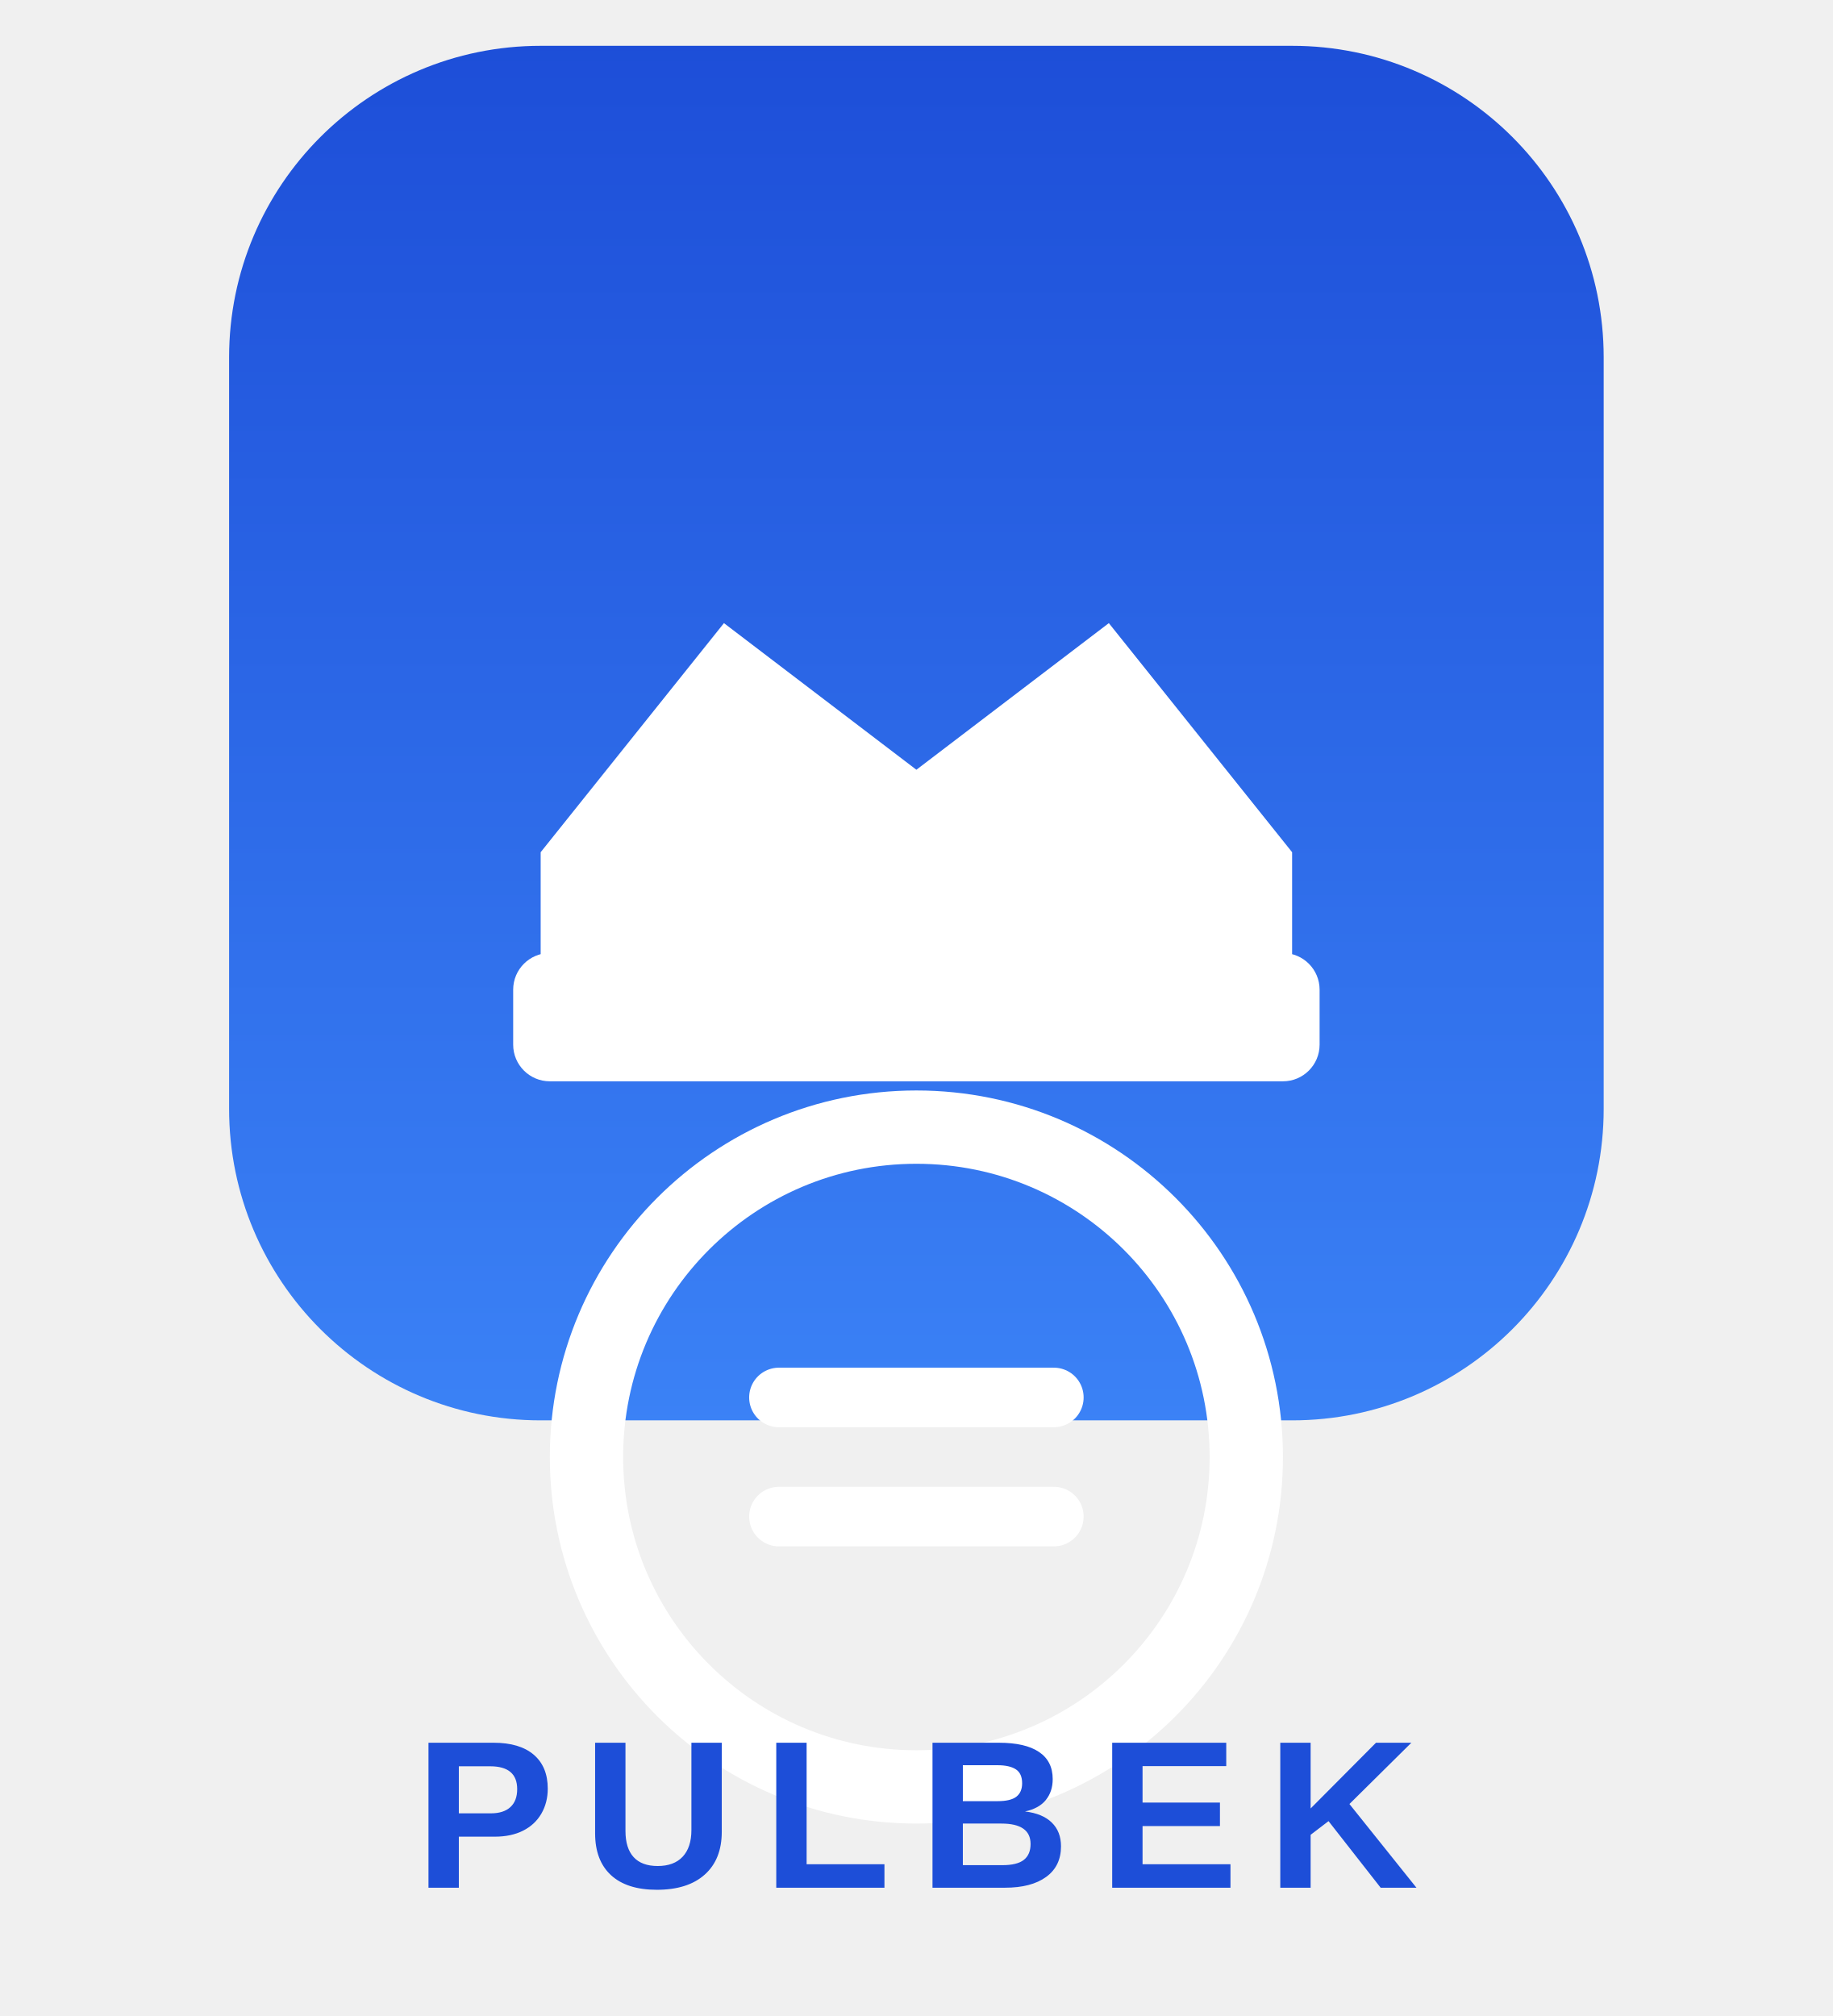
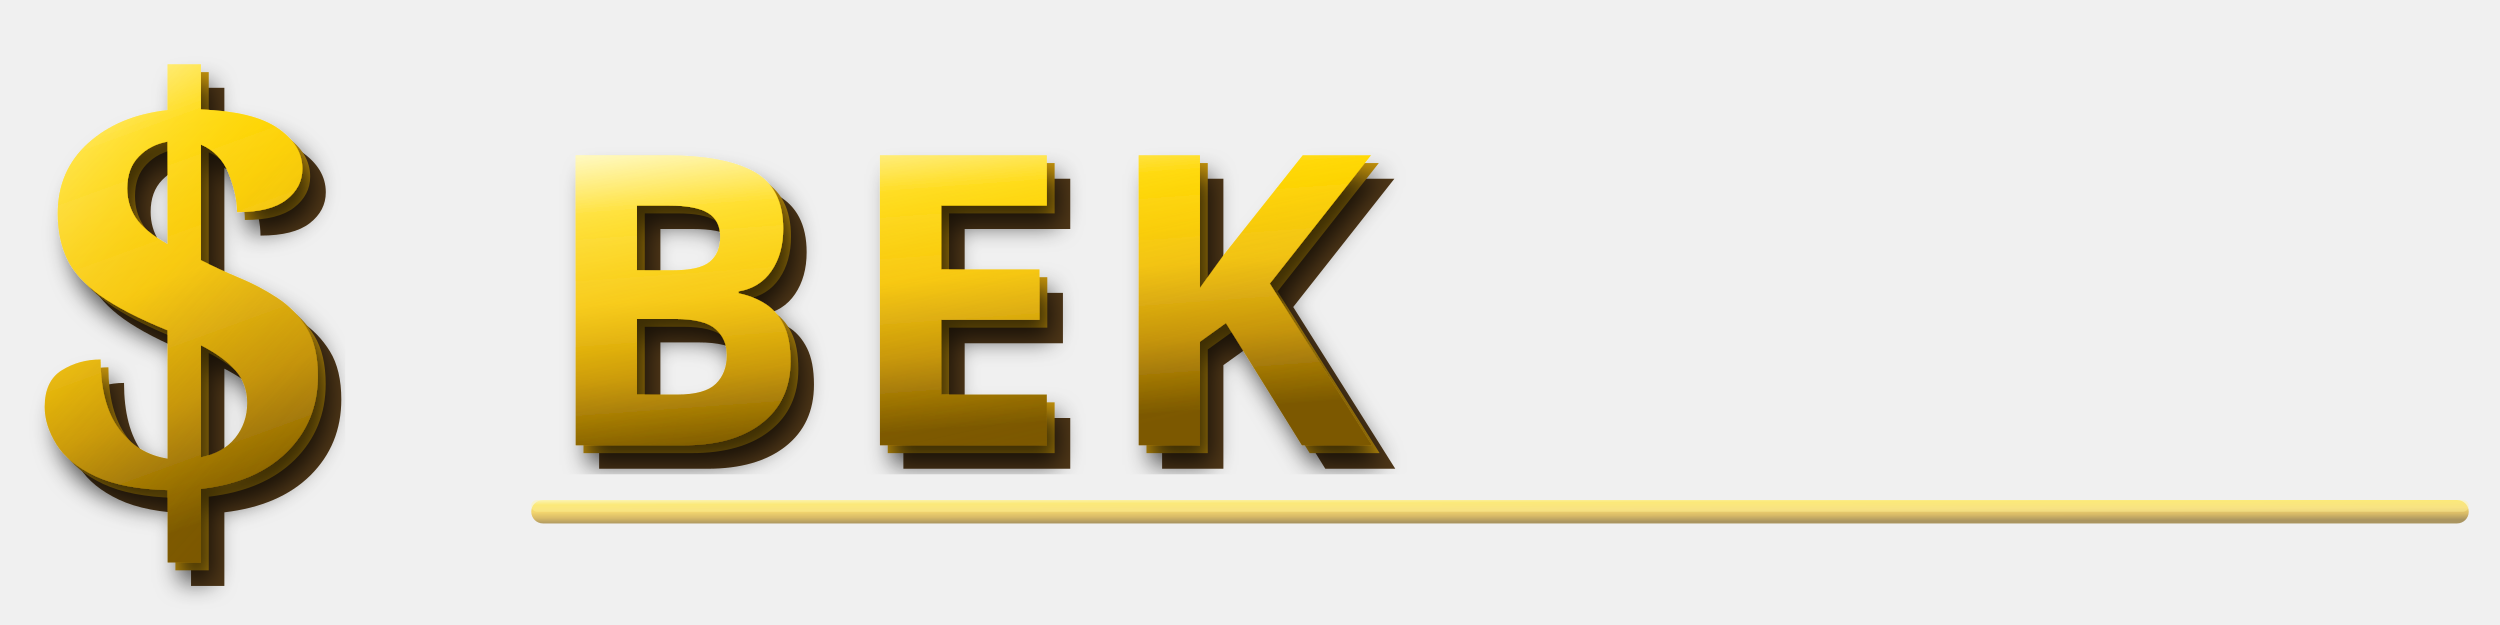
- <svg xmlns="http://www.w3.org/2000/svg" viewBox="0 0 400 440" fill="none">
+ <svg xmlns="http://www.w3.org/2000/svg" viewBox="0 0 320 80">
  <defs>
-     <linearGradient id="bg" x1="0" y1="0" x2="0" y2="1">
-       <stop offset="0%" stop-color="#1d4ed8" />
-       <stop offset="100%" stop-color="#3b82f6" />
+     <linearGradient id="gold3d" x1="0%" y1="0%" x2="20%" y2="100%">
+       <stop offset="0%" stop-color="#FFF5A0" />
+       <stop offset="20%" stop-color="#FFD700" />
+       <stop offset="50%" stop-color="#F5C518" />
+       <stop offset="75%" stop-color="#C8960C" />
+       <stop offset="100%" stop-color="#7B5800" />
    </linearGradient>
+     <linearGradient id="shine" x1="0%" y1="0%" x2="60%" y2="100%">
+       <stop offset="0%" stop-color="#FFFDE0" stop-opacity="0.9" />
+       <stop offset="50%" stop-color="#FFD700" stop-opacity="0.3" />
+       <stop offset="100%" stop-color="#7B5800" stop-opacity="0" />
+     </linearGradient>
+     <filter id="emboss">
+       <feGaussianBlur in="SourceAlpha" stdDeviation="1.5" result="blur" />
+       <feOffset dx="1.5" dy="2.5" result="shadow" />
+       <feFlood flood-color="#000000" flood-opacity="0.7" result="color" />
+       <feComposite in="color" in2="shadow" operator="in" result="coloredShadow" />
+       <feMerge>
+         <feMergeNode in="coloredShadow" />
+         <feMergeNode in="SourceGraphic" />
+       </feMerge>
+     </filter>
  </defs>
-   <rect x="50" y="10" width="300" height="300" rx="68" fill="url(#bg)" />
-   <path d="M 118,218 L 118,186 L 158,136 L 200,168 L 242,136 L 282,186 L 282,218 Z" fill="white" />
-   <rect x="112" y="208" width="176" height="28" rx="8" fill="white" />
-   <circle cx="200" cy="318" r="72" fill="none" stroke="white" stroke-width="16" />
-   <line x1="170" y1="305" x2="230" y2="305" stroke="white" stroke-width="13" stroke-linecap="round" />
-   <line x1="170" y1="331" x2="230" y2="331" stroke="white" stroke-width="13" stroke-linecap="round" />
-   <text x="200" y="412" font-family="'Helvetica Neue', Arial, sans-serif" font-size="46" font-weight="900" text-anchor="middle" letter-spacing="6" fill="#1d4ed8">PULBEK</text>
+   <text x="5" y="69" font-family="Georgia, serif" font-size="76" font-weight="bold" fill="#3D2200" opacity="0.9">$</text>
+   <text x="3" y="67" font-family="Georgia, serif" font-size="76" font-weight="bold" fill="#C8960C">$</text>
+   <text x="2" y="66" font-family="Georgia, serif" font-size="76" font-weight="bold" fill="url(#gold3d)" filter="url(#emboss)">$</text>
+   <text x="2" y="66" font-family="Georgia, serif" font-size="76" font-weight="bold" fill="url(#shine)" opacity="0.7">$</text>
+   <rect x="68" y="64" width="248" height="3" rx="1.5" fill="url(#gold3d)" opacity="0.6" />
+   <rect x="68" y="64" width="248" height="1.5" rx="0.75" fill="#FFF5A0" opacity="0.4" />
+   <text x="72" y="60" font-family="'Arial Black', sans-serif" font-size="52" font-weight="900" fill="#3D2200" opacity="0.9" letter-spacing="4">BEK</text>
+   <text x="70" y="58" font-family="'Arial Black', sans-serif" font-size="52" font-weight="900" fill="#C8960C" letter-spacing="4">BEK</text>
+   <text x="69" y="57" font-family="'Arial Black', sans-serif" font-size="52" font-weight="900" fill="url(#gold3d)" filter="url(#emboss)" letter-spacing="4">BEK</text>
+   <text x="69" y="57" font-family="'Arial Black', sans-serif" font-size="52" font-weight="900" fill="url(#shine)" opacity="0.6" letter-spacing="4">BEK</text>
</svg>
